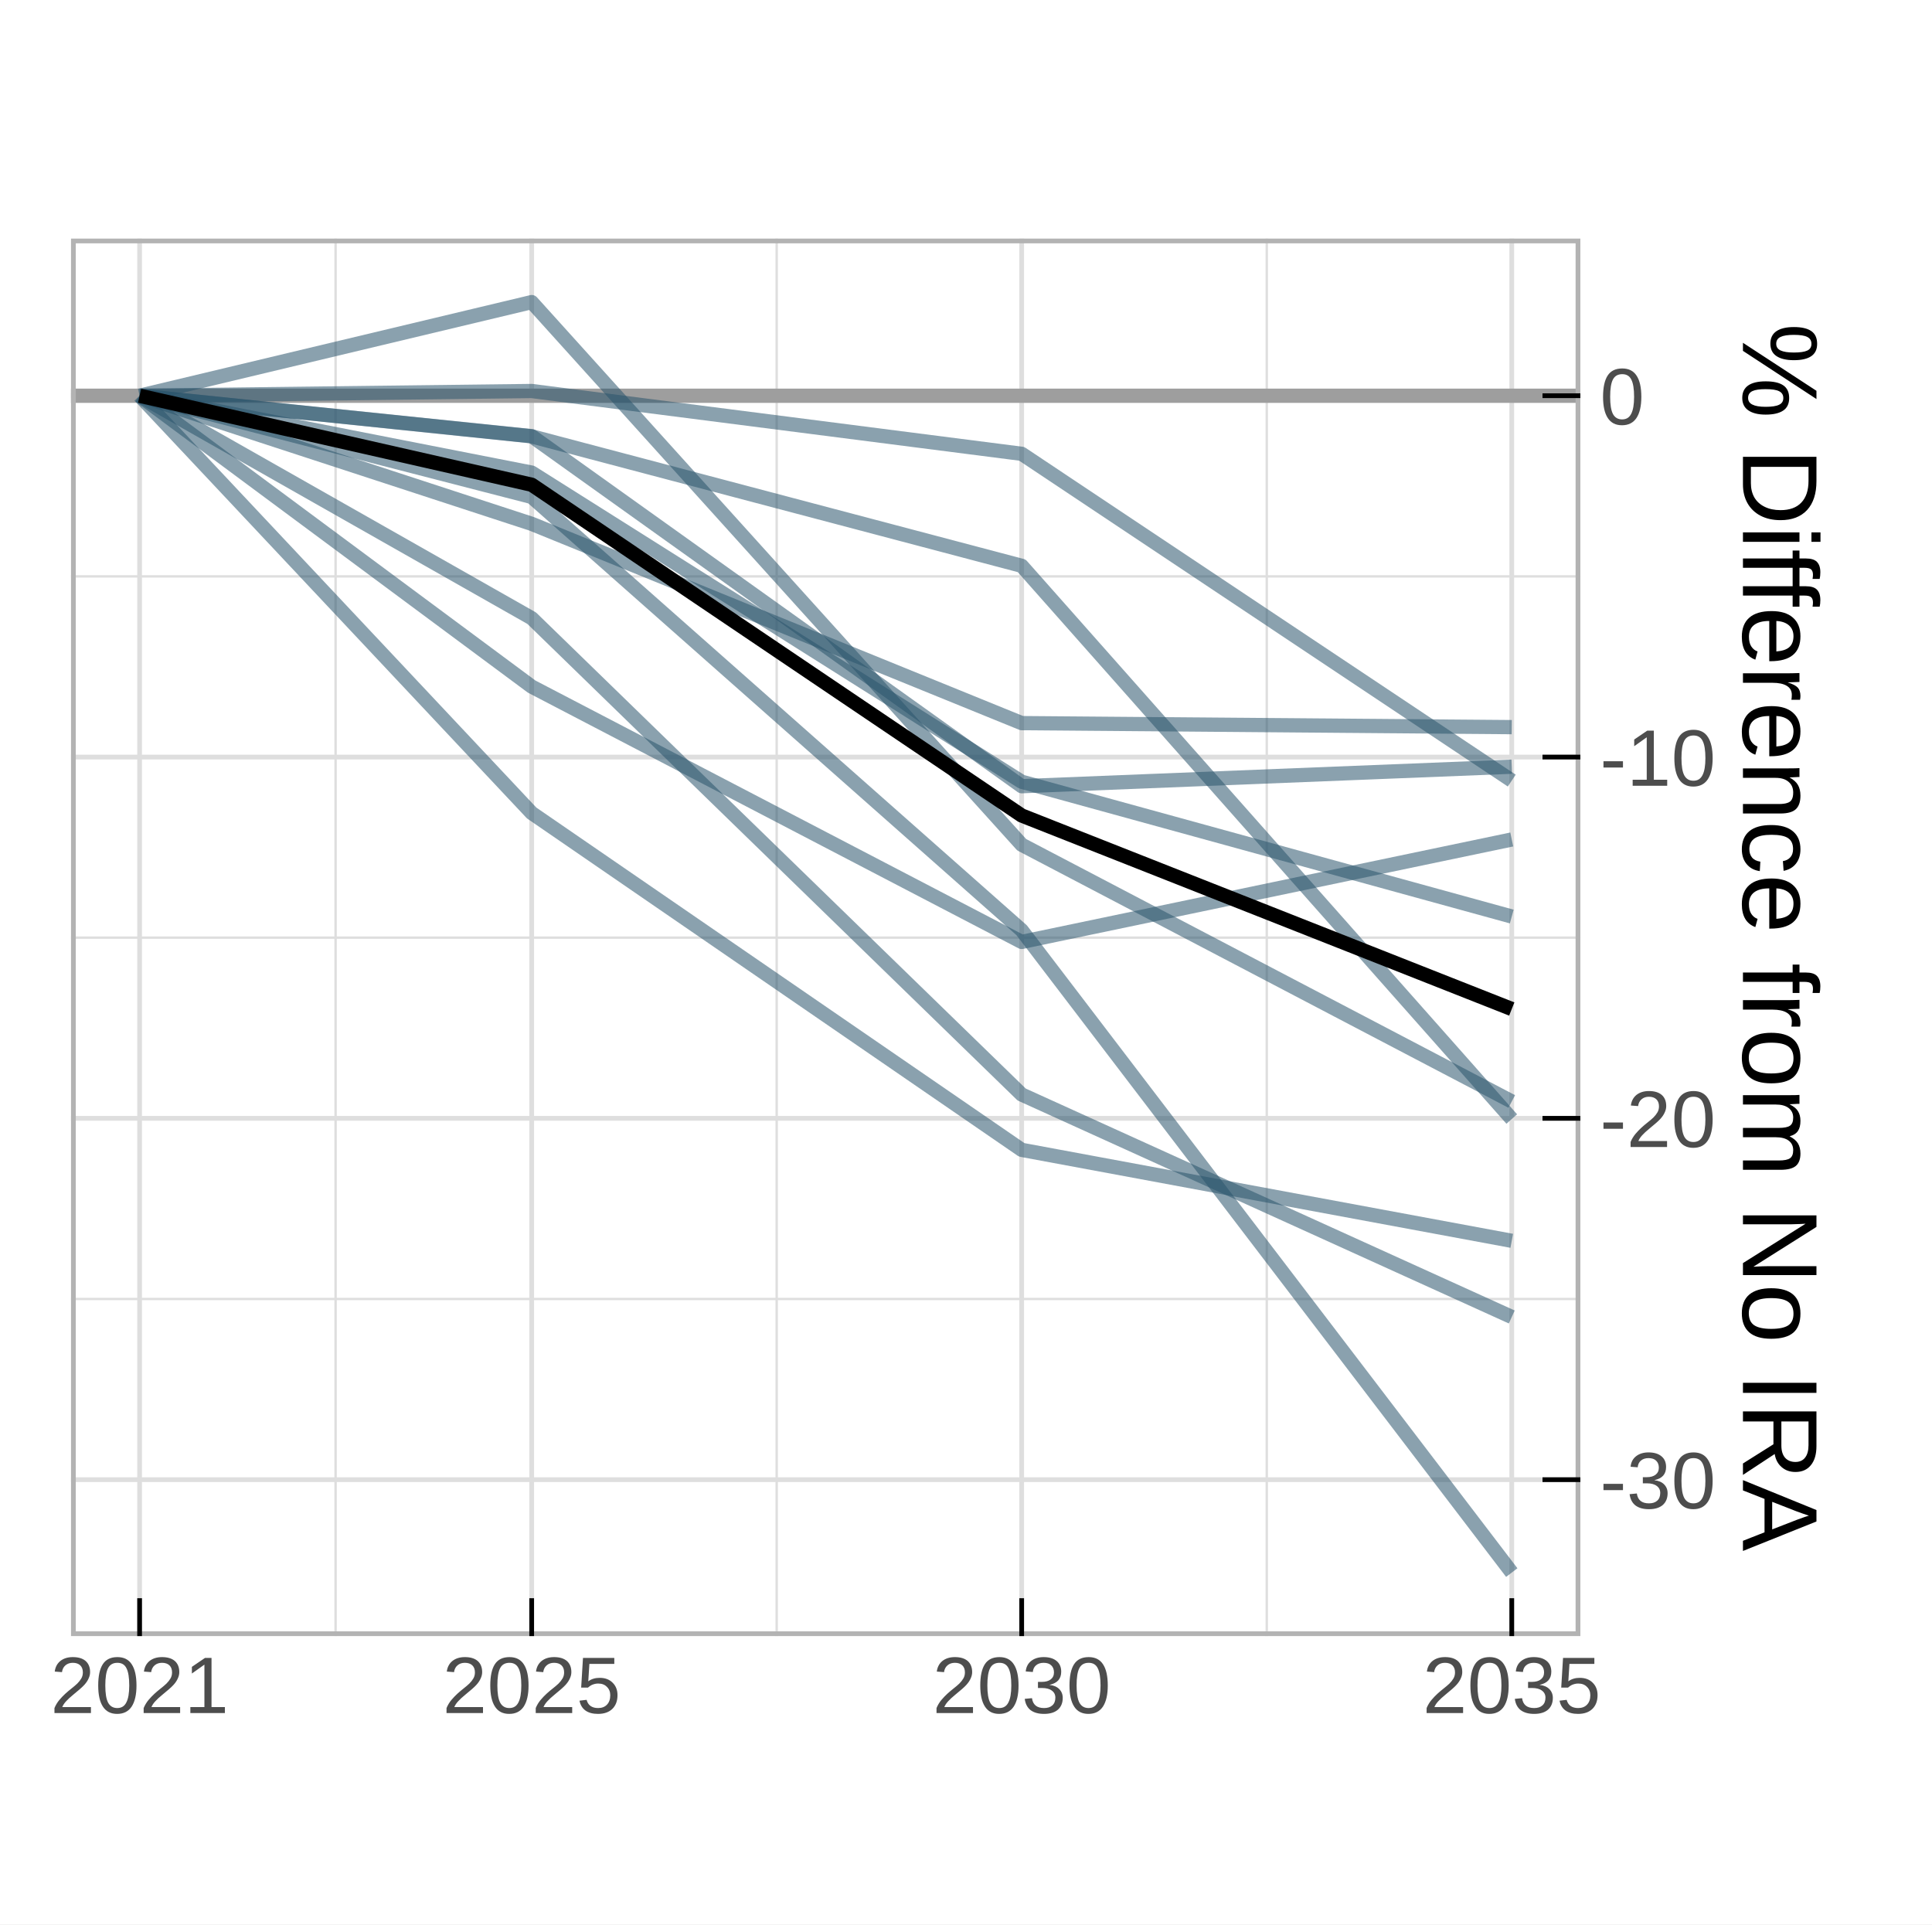
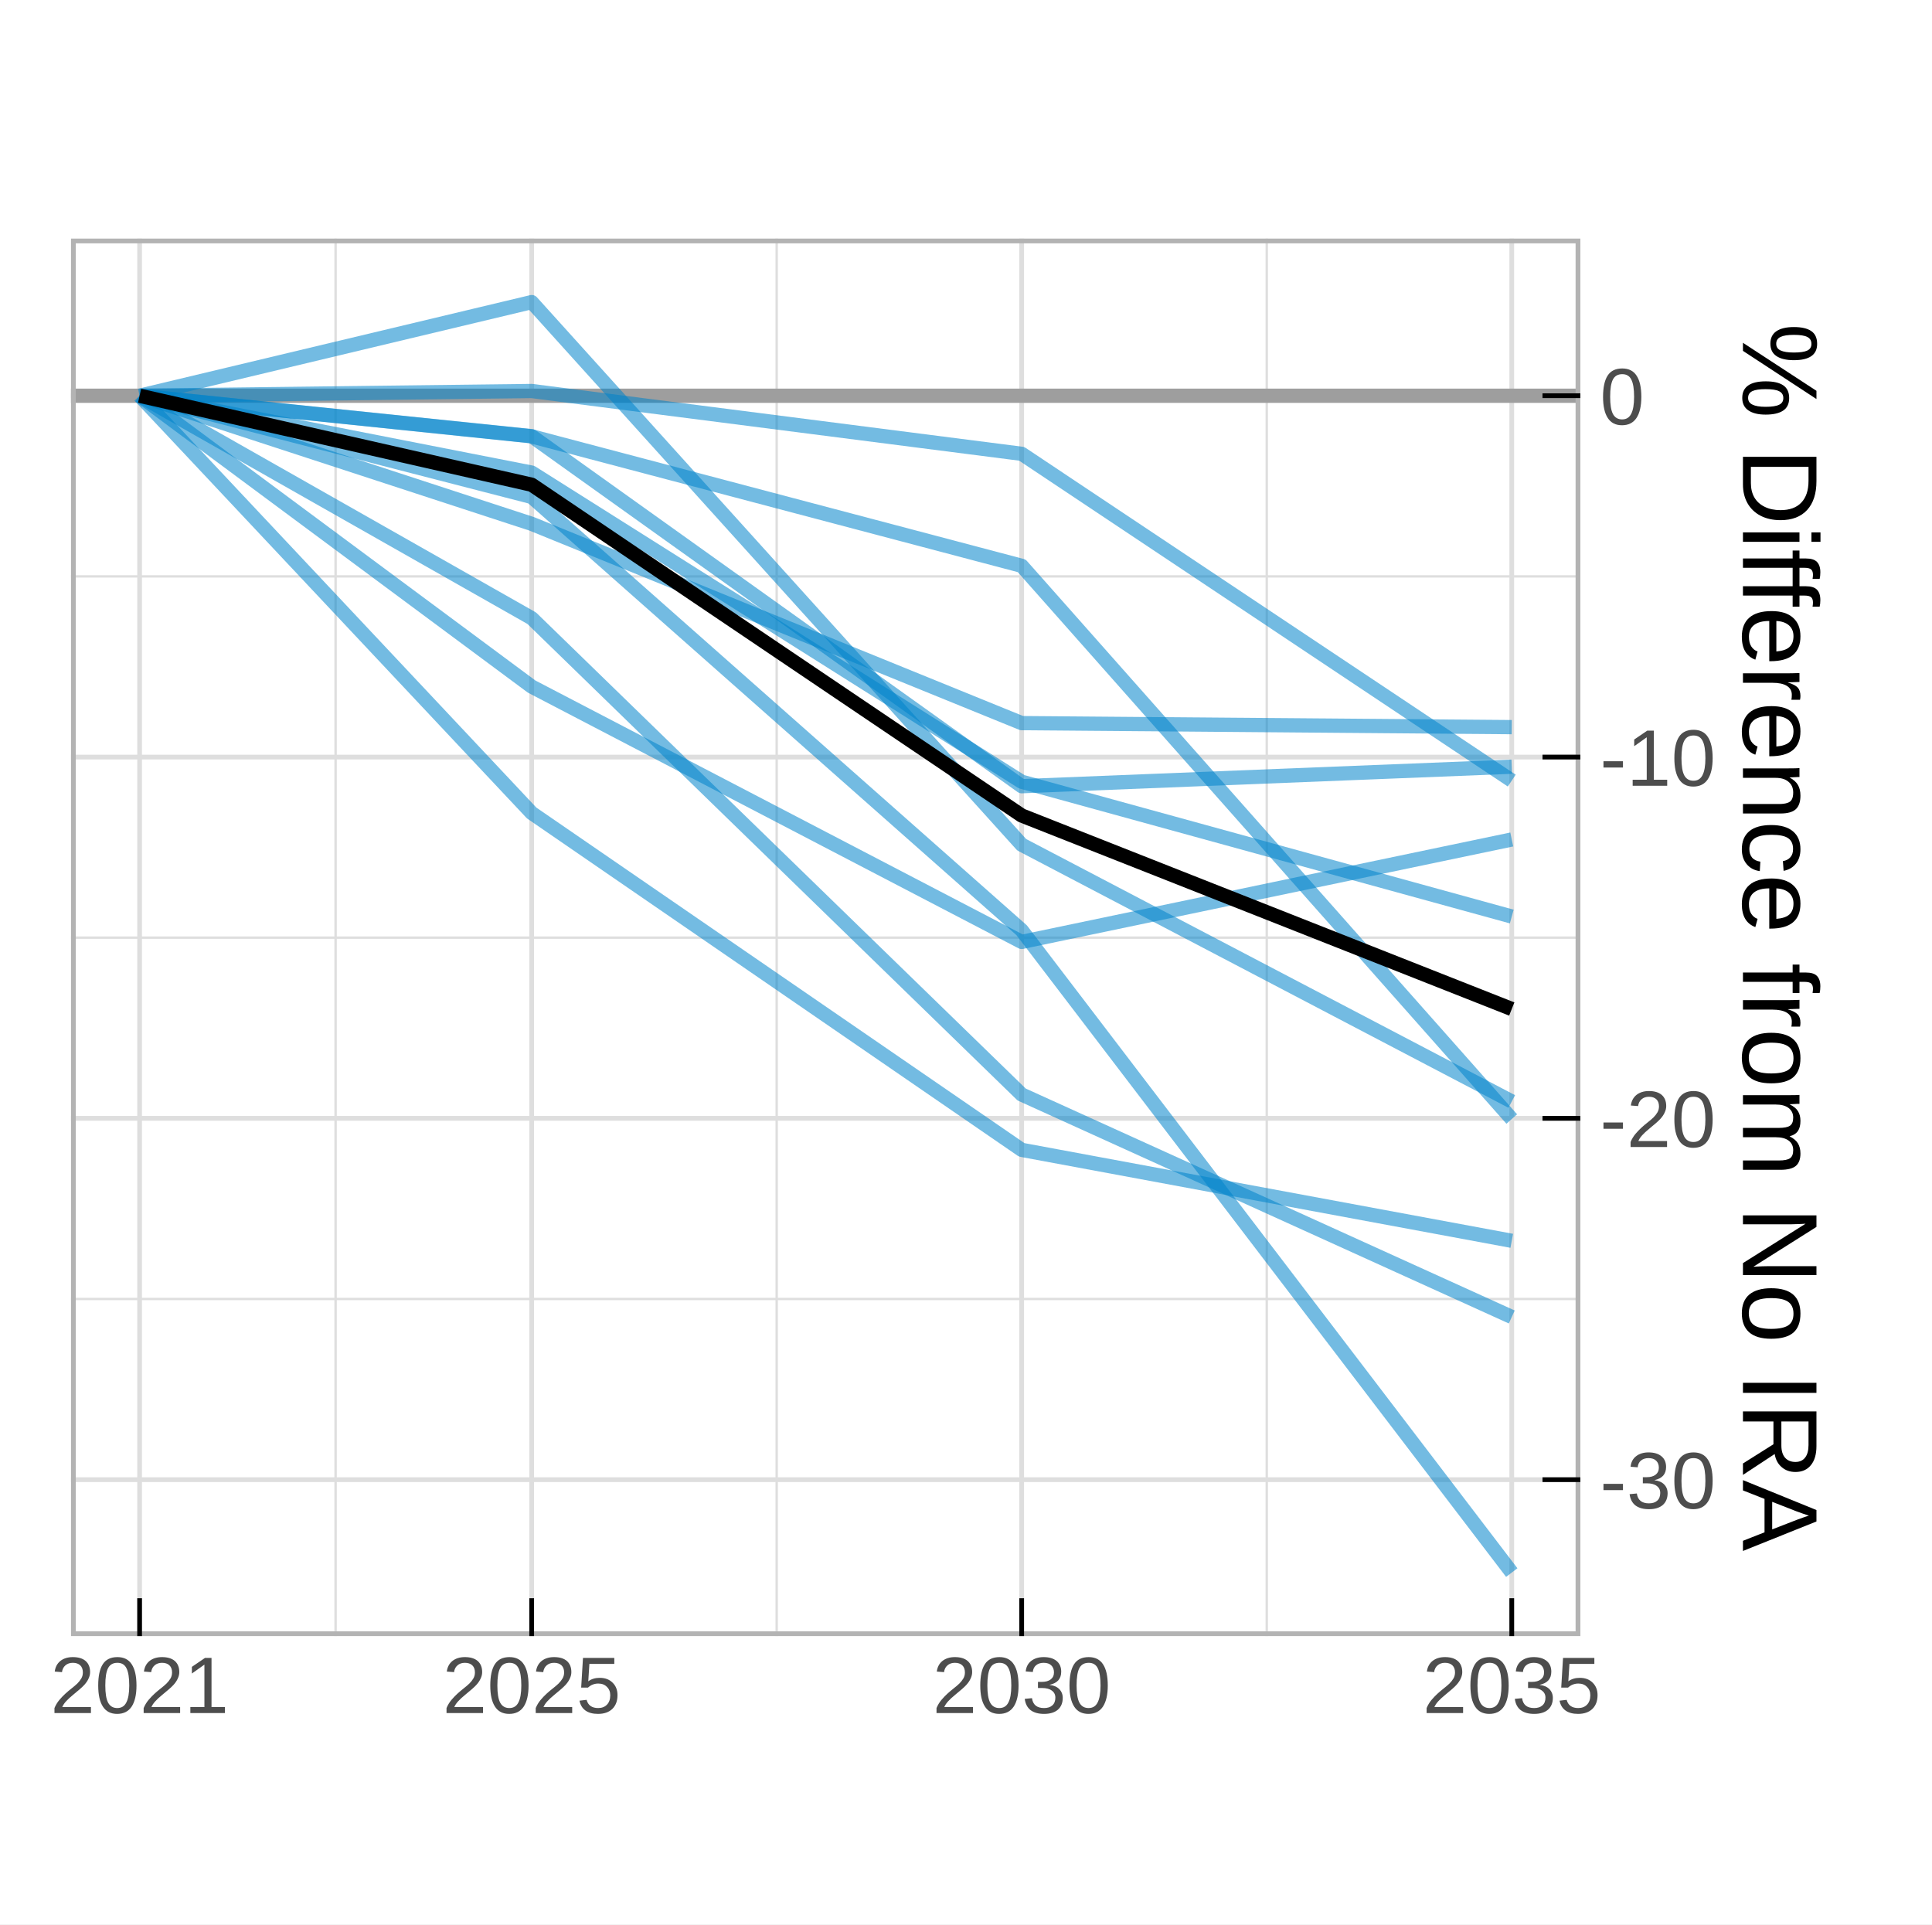
<svg xmlns="http://www.w3.org/2000/svg" class="svglite" width="216.86pt" height="216.00pt" viewBox="0 0 216.86 216.00">
  <defs>
    <style type="text/css">
    .svglite line, .svglite polyline, .svglite polygon, .svglite path, .svglite rect, .svglite circle {
      fill: none;
      stroke: #000000;
      stroke-linecap: round;
      stroke-linejoin: round;
      stroke-miterlimit: 10.00;
    }
    .svglite text {
      white-space: pre;
    }
  </style>
  </defs>
  <rect width="100%" height="100%" style="stroke: none; fill: #FFFFFF;" />
  <defs>
    <clipPath id="cpMC4wMHwyMTYuODZ8MC4wMHwyMTYuMDA=">
      <rect x="0.00" y="0.00" width="216.86" height="216.00" />
    </clipPath>
  </defs>
  <g clip-path="url(#cpMC4wMHwyMTYuODZ8MC4wMHwyMTYuMDA=)">
    <rect x="0" y="-0" width="216.86" height="216.00" style="stroke-width: 1.07; stroke: #FFFFFF; fill: #FFFFFF;" />
  </g>
  <defs>
    <clipPath id="cpNy45N3wxNzcuMzl8MjYuNzh8MTgzLjY1">
      <rect x="7.97" y="26.78" width="169.42" height="156.87" />
    </clipPath>
  </defs>
  <g clip-path="url(#cpNy45N3wxNzcuMzl8MjYuNzh8MTgzLjY1)">
    <rect x="7.97" y="26.78" width="169.42" height="156.87" style="stroke-width: 1.07; stroke: none; fill: #FFFFFF;" />
    <polyline points="7.97,145.81 177.39,145.81 " style="stroke-width: 0.27; stroke: #DEDEDE; stroke-linecap: butt;" />
    <polyline points="7.97,105.25 177.39,105.25 " style="stroke-width: 0.27; stroke: #DEDEDE; stroke-linecap: butt;" />
    <polyline points="7.97,64.70 177.39,64.70 " style="stroke-width: 0.27; stroke: #DEDEDE; stroke-linecap: butt;" />
    <polyline points="37.67,183.65 37.67,26.78 " style="stroke-width: 0.27; stroke: #DEDEDE; stroke-linecap: butt;" />
    <polyline points="87.18,183.65 87.18,26.78 " style="stroke-width: 0.27; stroke: #DEDEDE; stroke-linecap: butt;" />
    <polyline points="142.19,183.65 142.19,26.78 " style="stroke-width: 0.27; stroke: #DEDEDE; stroke-linecap: butt;" />
    <polyline points="7.97,166.09 177.39,166.09 " style="stroke-width: 0.53; stroke: #DEDEDE; stroke-linecap: butt;" />
    <polyline points="7.97,125.53 177.39,125.53 " style="stroke-width: 0.53; stroke: #DEDEDE; stroke-linecap: butt;" />
    <polyline points="7.97,84.98 177.39,84.98 " style="stroke-width: 0.53; stroke: #DEDEDE; stroke-linecap: butt;" />
    <polyline points="7.97,44.42 177.39,44.42 " style="stroke-width: 0.53; stroke: #DEDEDE; stroke-linecap: butt;" />
    <polyline points="15.67,183.65 15.67,26.78 " style="stroke-width: 0.53; stroke: #DEDEDE; stroke-linecap: butt;" />
    <polyline points="59.68,183.65 59.68,26.78 " style="stroke-width: 0.53; stroke: #DEDEDE; stroke-linecap: butt;" />
    <polyline points="114.68,183.65 114.68,26.78 " style="stroke-width: 0.53; stroke: #DEDEDE; stroke-linecap: butt;" />
    <polyline points="169.69,183.65 169.69,26.78 " style="stroke-width: 0.53; stroke: #DEDEDE; stroke-linecap: butt;" />
    <line x1="7.97" y1="44.42" x2="177.39" y2="44.42" style="stroke-width: 1.60; stroke: #9E9E9E; stroke-linecap: butt;" />
-     <polyline points="15.67,44.42 59.68,77.07 114.68,105.73 169.69,94.23 " style="stroke-width: 1.60; stroke: #2A546C; stroke-opacity: 0.55; stroke-linecap: butt;" />
-     <polyline points="15.67,44.42 59.68,69.39 114.68,122.86 169.69,147.83 " style="stroke-width: 1.60; stroke: #2A546C; stroke-opacity: 0.55; stroke-linecap: butt;" />
-     <polyline points="15.67,44.42 59.68,91.26 114.68,129.07 169.69,139.28 " style="stroke-width: 1.60; stroke: #2A546C; stroke-opacity: 0.55; stroke-linecap: butt;" />
-     <polyline points="15.67,44.42 59.68,58.80 114.68,81.17 169.69,81.62 " style="stroke-width: 1.60; stroke: #2A546C; stroke-opacity: 0.55; stroke-linecap: butt;" />
-     <polyline points="15.67,44.42 59.68,43.89 114.68,50.94 169.69,87.62 " style="stroke-width: 1.60; stroke: #2A546C; stroke-opacity: 0.55; stroke-linecap: butt;" />
-     <polyline points="15.67,44.42 59.68,33.91 114.68,94.82 169.69,123.64 " style="stroke-width: 1.60; stroke: #2A546C; stroke-opacity: 0.55; stroke-linecap: butt;" />
-     <polyline points="15.67,44.42 59.68,53.05 114.68,87.75 169.69,102.88 " style="stroke-width: 1.60; stroke: #2A546C; stroke-opacity: 0.55; stroke-linecap: butt;" />
-     <polyline points="15.67,44.42 59.68,48.98 114.68,63.51 169.69,125.61 " style="stroke-width: 1.60; stroke: #2A546C; stroke-opacity: 0.55; stroke-linecap: butt;" />
-     <polyline points="15.67,44.42 59.68,55.78 114.68,104.42 169.69,176.52 " style="stroke-width: 1.60; stroke: #2A546C; stroke-opacity: 0.55; stroke-linecap: butt;" />
-     <polyline points="15.67,44.42 59.68,48.96 114.68,88.25 169.69,86.06 " style="stroke-width: 1.60; stroke: #2A546C; stroke-opacity: 0.55; stroke-linecap: butt;" />
+     <polyline points="15.67,44.42 59.68,77.07 114.68,105.73 169.69,94.23 " style="stroke-width: 1.60; stroke: #0083CA; stroke-opacity: 0.55; stroke-linecap: butt;" />
+     <polyline points="15.67,44.42 59.68,69.39 114.68,122.86 169.69,147.83 " style="stroke-width: 1.60; stroke: #0083CA; stroke-opacity: 0.55; stroke-linecap: butt;" />
+     <polyline points="15.67,44.42 59.68,91.26 114.68,129.07 169.69,139.28 " style="stroke-width: 1.60; stroke: #0083CA; stroke-opacity: 0.55; stroke-linecap: butt;" />
+     <polyline points="15.67,44.42 59.68,58.80 114.68,81.17 169.69,81.62 " style="stroke-width: 1.60; stroke: #0083CA; stroke-opacity: 0.55; stroke-linecap: butt;" />
+     <polyline points="15.67,44.42 59.68,43.89 114.68,50.94 169.69,87.62 " style="stroke-width: 1.60; stroke: #0083CA; stroke-opacity: 0.55; stroke-linecap: butt;" />
+     <polyline points="15.67,44.42 59.68,33.91 114.68,94.82 169.69,123.64 " style="stroke-width: 1.60; stroke: #0083CA; stroke-opacity: 0.55; stroke-linecap: butt;" />
+     <polyline points="15.67,44.42 59.68,53.05 114.68,87.75 169.69,102.88 " style="stroke-width: 1.60; stroke: #0083CA; stroke-opacity: 0.55; stroke-linecap: butt;" />
+     <polyline points="15.67,44.42 59.68,48.98 114.68,63.51 169.69,125.61 " style="stroke-width: 1.60; stroke: #0083CA; stroke-opacity: 0.55; stroke-linecap: butt;" />
+     <polyline points="15.67,44.42 59.68,55.78 114.68,104.42 169.69,176.52 " style="stroke-width: 1.60; stroke: #0083CA; stroke-opacity: 0.55; stroke-linecap: butt;" />
+     <polyline points="15.67,44.42 59.68,48.96 114.68,88.25 169.69,86.06 " style="stroke-width: 1.60; stroke: #0083CA; stroke-opacity: 0.55; stroke-linecap: butt;" />
    <polyline points="15.67,44.42 59.68,54.41 114.68,91.54 169.69,113.26 " style="stroke-width: 1.60; stroke-linecap: butt;" />
    <rect x="7.97" y="26.78" width="169.42" height="156.87" style="stroke-width: 1.07; stroke: #B3B3B3;" />
  </g>
  <g clip-path="url(#cpMC4wMHwyMTYuODZ8MC4wMHwyMTYuMDA=)">
    <polyline points="177.39,166.09 173.14,166.09 " style="stroke-width: 0.53; stroke-linecap: butt;" />
    <polyline points="177.39,125.53 173.14,125.53 " style="stroke-width: 0.53; stroke-linecap: butt;" />
    <polyline points="177.39,84.98 173.14,84.98 " style="stroke-width: 0.53; stroke-linecap: butt;" />
    <polyline points="177.39,44.42 173.14,44.42 " style="stroke-width: 0.53; stroke-linecap: butt;" />
    <text x="179.58" y="169.31" style="font-size: 9.00px;fill: #4D4D4D; font-family: &quot;Arial&quot;;" textLength="13.00px" lengthAdjust="spacingAndGlyphs">-30</text>
    <text x="179.58" y="128.75" style="font-size: 9.00px;fill: #4D4D4D; font-family: &quot;Arial&quot;;" textLength="13.00px" lengthAdjust="spacingAndGlyphs">-20</text>
    <text x="179.58" y="88.20" style="font-size: 9.00px;fill: #4D4D4D; font-family: &quot;Arial&quot;;" textLength="13.00px" lengthAdjust="spacingAndGlyphs">-10</text>
    <text x="179.58" y="47.64" style="font-size: 9.00px;fill: #4D4D4D; font-family: &quot;Arial&quot;;" textLength="5.00px" lengthAdjust="spacingAndGlyphs">0</text>
    <polyline points="15.67,179.40 15.67,183.65 " style="stroke-width: 0.53; stroke-linecap: butt;" />
    <polyline points="59.68,179.40 59.68,183.65 " style="stroke-width: 0.53; stroke-linecap: butt;" />
    <polyline points="114.68,179.40 114.68,183.65 " style="stroke-width: 0.53; stroke-linecap: butt;" />
    <polyline points="169.69,179.40 169.69,183.65 " style="stroke-width: 0.53; stroke-linecap: butt;" />
    <text x="15.67" y="192.29" text-anchor="middle" style="font-size: 9.00px;fill: #4D4D4D; font-family: &quot;Arial&quot;;" textLength="20.02px" lengthAdjust="spacingAndGlyphs">2021</text>
    <text x="59.68" y="192.29" text-anchor="middle" style="font-size: 9.00px;fill: #4D4D4D; font-family: &quot;Arial&quot;;" textLength="20.02px" lengthAdjust="spacingAndGlyphs">2025</text>
    <text x="114.68" y="192.29" text-anchor="middle" style="font-size: 9.00px;fill: #4D4D4D; font-family: &quot;Arial&quot;;" textLength="20.02px" lengthAdjust="spacingAndGlyphs">2030</text>
    <text x="169.69" y="192.29" text-anchor="middle" style="font-size: 9.00px;fill: #4D4D4D; font-family: &quot;Arial&quot;;" textLength="20.02px" lengthAdjust="spacingAndGlyphs">2035</text>
    <text transform="translate(195.64,36.29) rotate(90)" style="font-size: 12.00px; font-family: &quot;Arial&quot;;" textLength="137.84px" lengthAdjust="spacingAndGlyphs">% Difference from No IRA</text>
  </g>
</svg>
